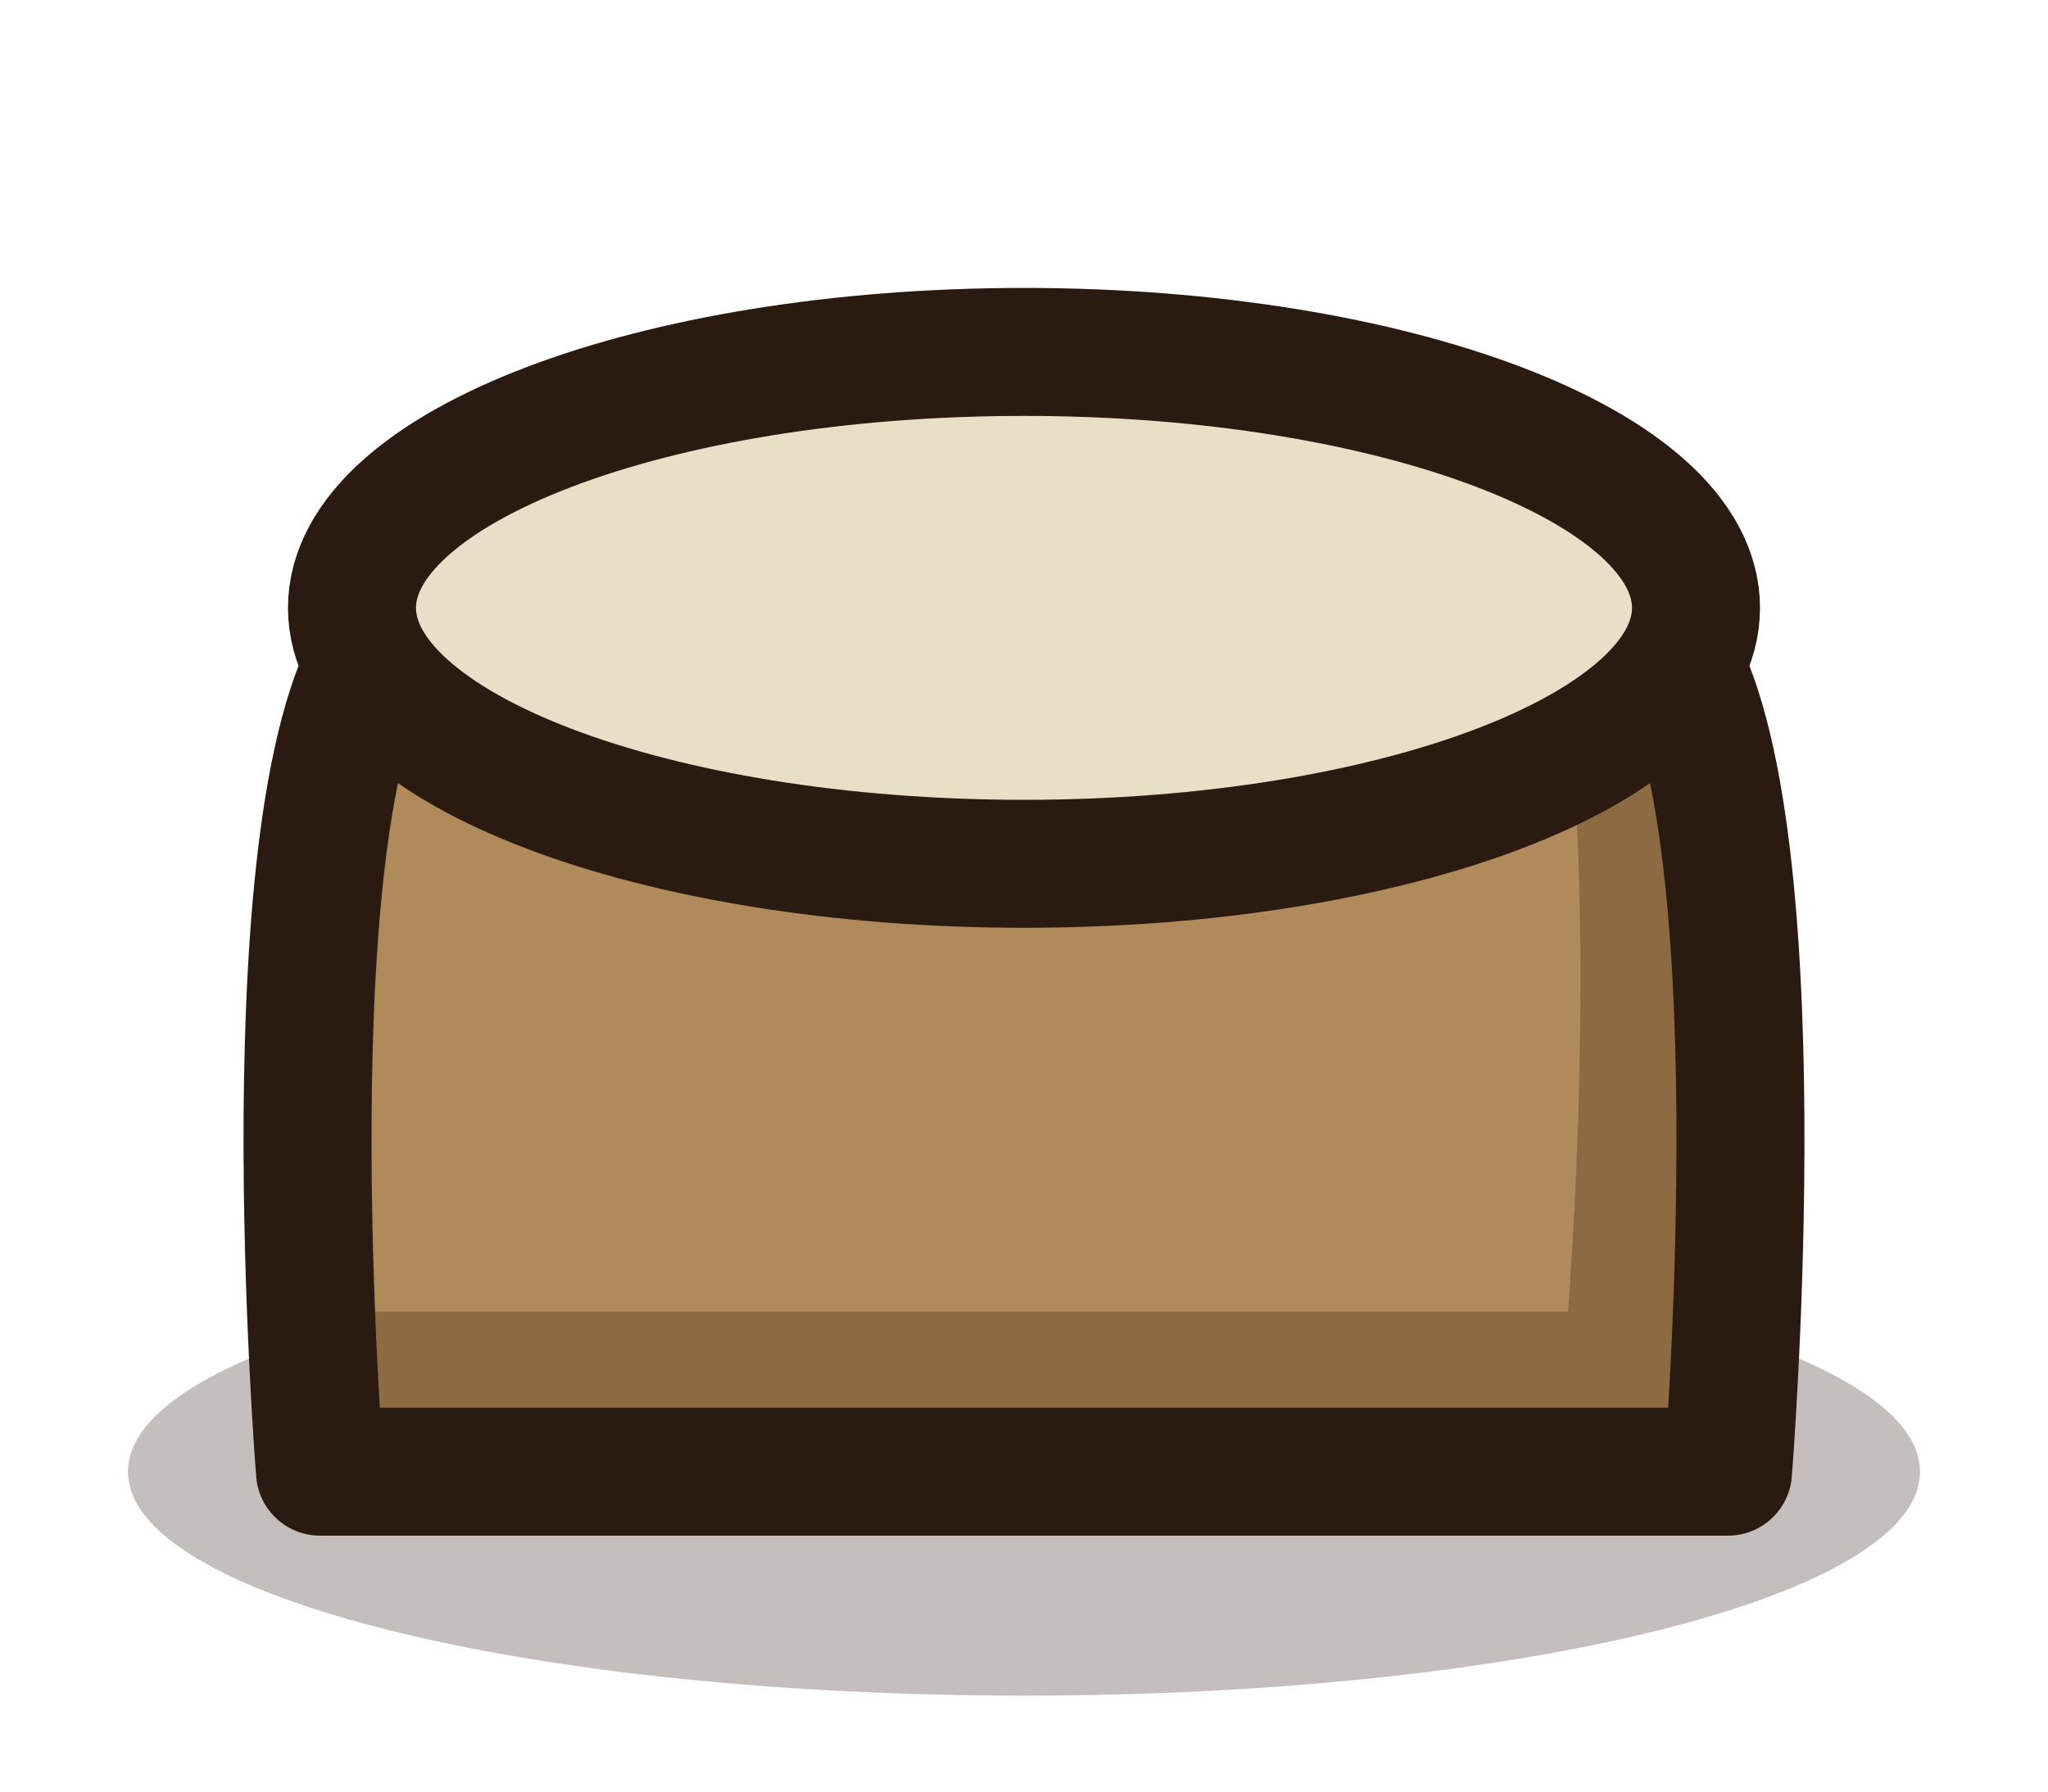
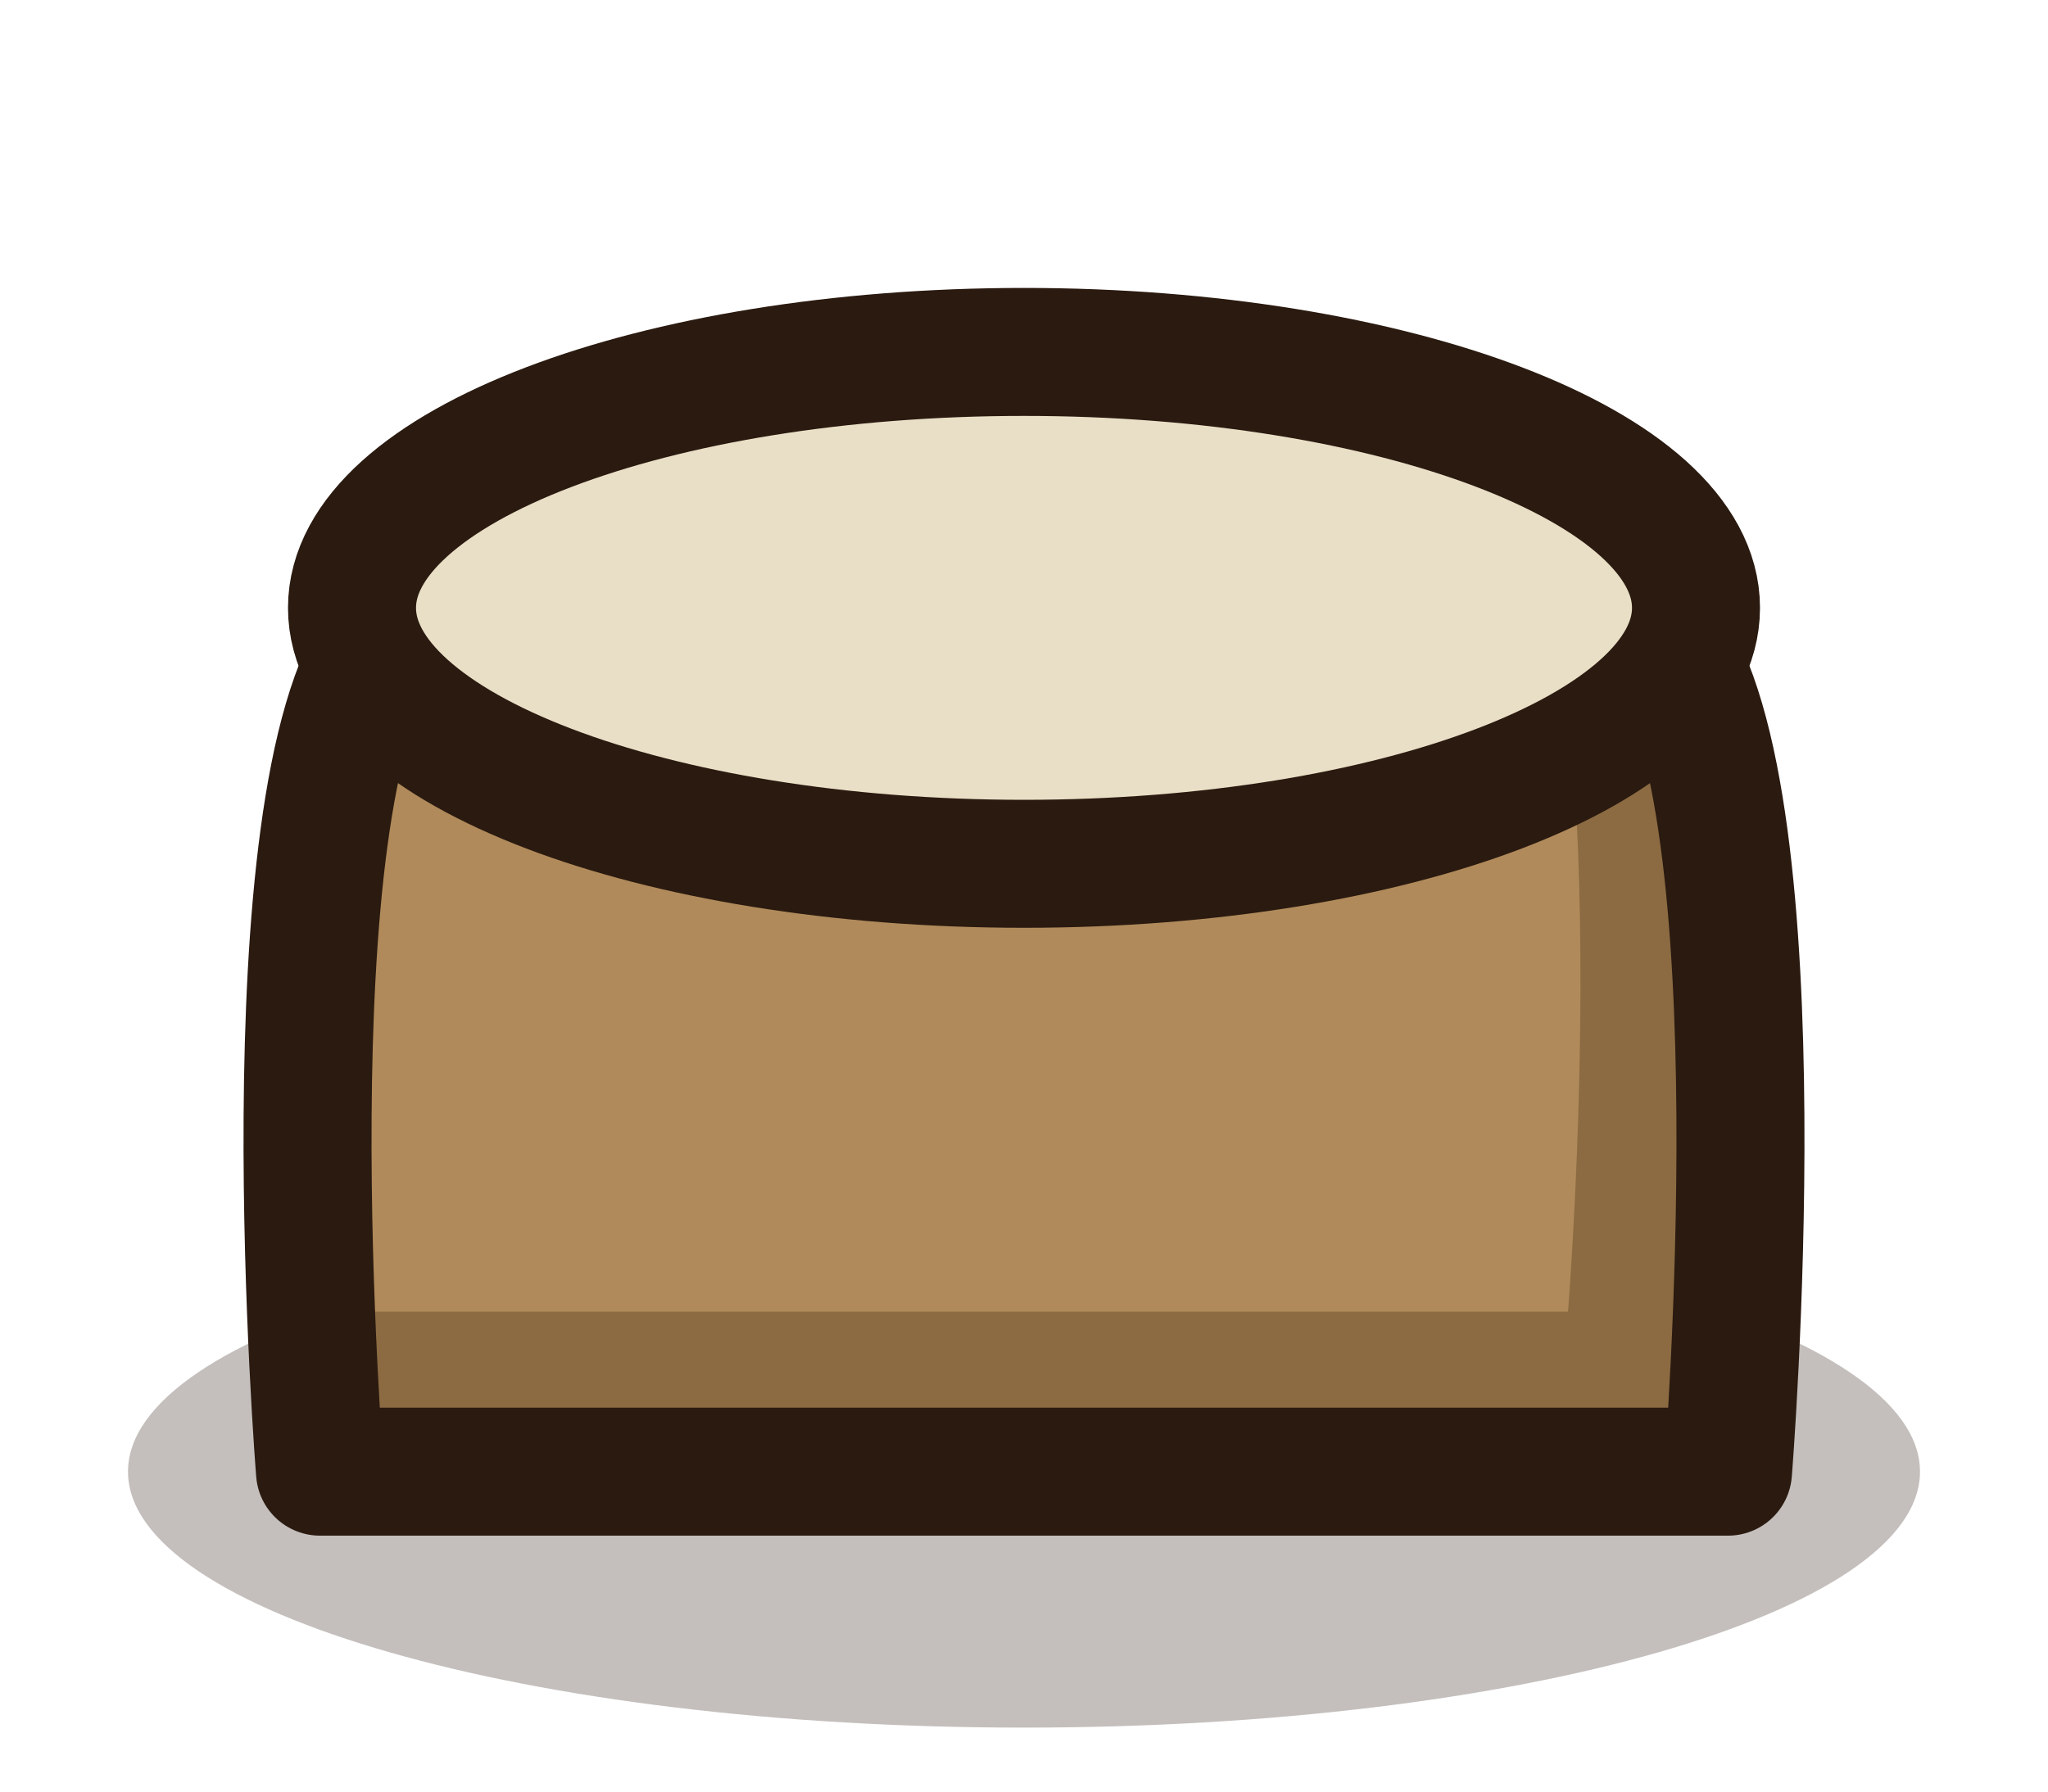
<svg xmlns="http://www.w3.org/2000/svg" id="stump" width="64" height="56" viewBox="0 0 64 56">
  <defs>
    <clipPath id="stump-trunk-clip">
      <path d="M 10 46 C 10 46 8.3 25 12 20 C 15.7 15 25.3 16 32 16 C 38.7 16 48.3 15 52 20 C 55.7 25 54 46 54 46 L 10 46 Z" />
    </clipPath>
  </defs>
-   <path id="stump-shadow" d="M 60 46 C 60 49.9 47.5 53 32 53 C 16.5 53 4 49.9 4 46 C 4 42.1 16.5 39 32 39 C 47.5 39 60 42.1 60 46 Z" fill="#2a1a10" opacity="0.28" />
+   <path id="stump-shadow" d="M 60 46 C 60 50.4 47.5 54 32 54 C 16.5 54 4 50.4 4 46 C 4 41.6 16.5 38 32 38 C 47.5 38 60 41.6 60 46 Z" fill="#2a1a10" opacity="0.28" />
  <g id="stump-trunk">
    <path id="stump-trunk-shade" d="M 10 46 C 10 46 8.3 25 12 20 C 15.7 15 25.3 16 32 16 C 38.7 16 48.3 15 52 20 C 55.7 25 54 46 54 46 L 10 46 Z" fill="#8c6b42" />
    <g clip-path="url(#stump-trunk-clip)">
      <path id="stump-trunk-fill" d="M 5 41 C 5 41 3.3 20 7 15 C 10.7 10 20.3 11 27 11 C 33.7 11 43.3 10 47 15 C 50.7 20 49 41 49 41 L 5 41 Z" fill="#b08a5a" />
    </g>
    <path id="stump-trunk-line" d="M 10 46 C 10 46 8.3 25 12 20 C 15.7 15 25.3 16 32 16 C 38.7 16 48.3 15 52 20 C 55.7 25 54 46 54 46 L 10 46 Z" fill="none" stroke="#2a1a10" stroke-width="4" stroke-linecap="round" stroke-linejoin="round" />
  </g>
  <g id="stump-top">
    <path id="stump-top-fill" d="M 53 19 C 53 23.4 43.6 27 32 27 C 20.4 27 11 23.4 11 19 C 11 14.6 20.4 11 32 11 C 43.6 11 53 14.6 53 19 Z" fill="#e9dfc6" />
    <path id="stump-top-line" d="M 53 19 C 53 23.4 43.6 27 32 27 C 20.4 27 11 23.4 11 19 C 11 14.6 20.4 11 32 11 C 43.6 11 53 14.6 53 19 Z" fill="none" stroke="#2a1a10" stroke-width="4" stroke-linecap="round" stroke-linejoin="round" />
  </g>
</svg>
